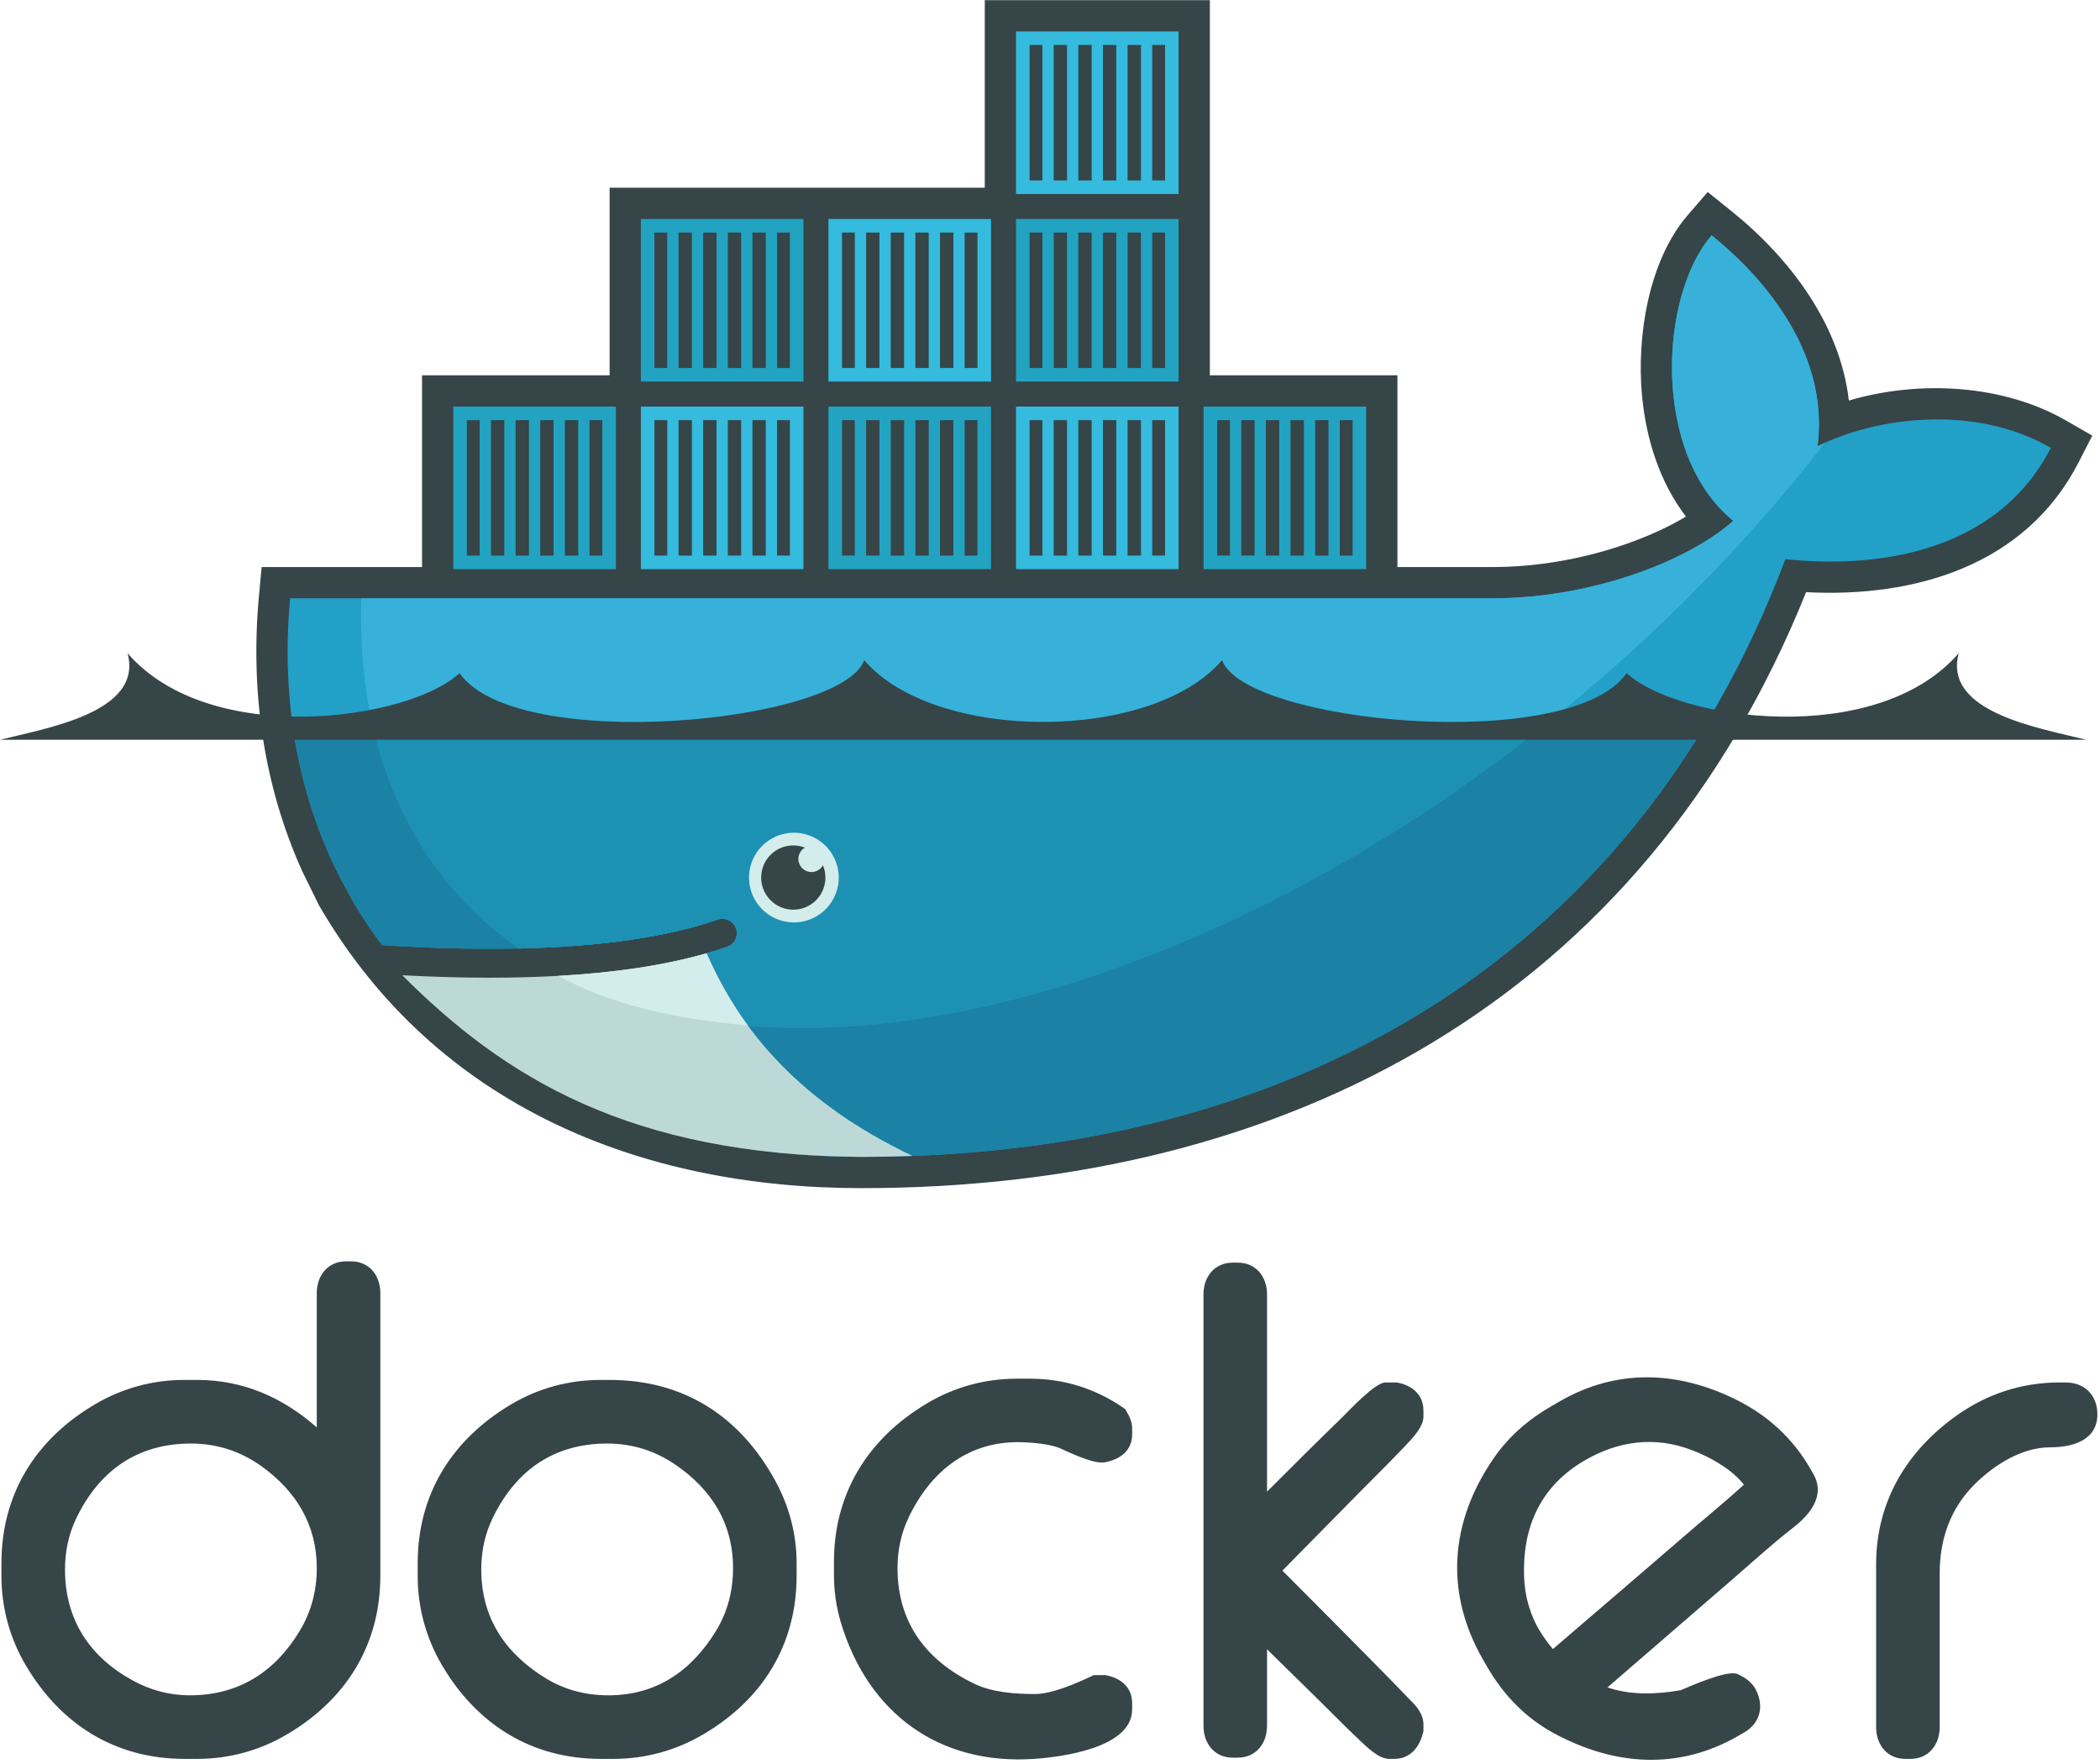
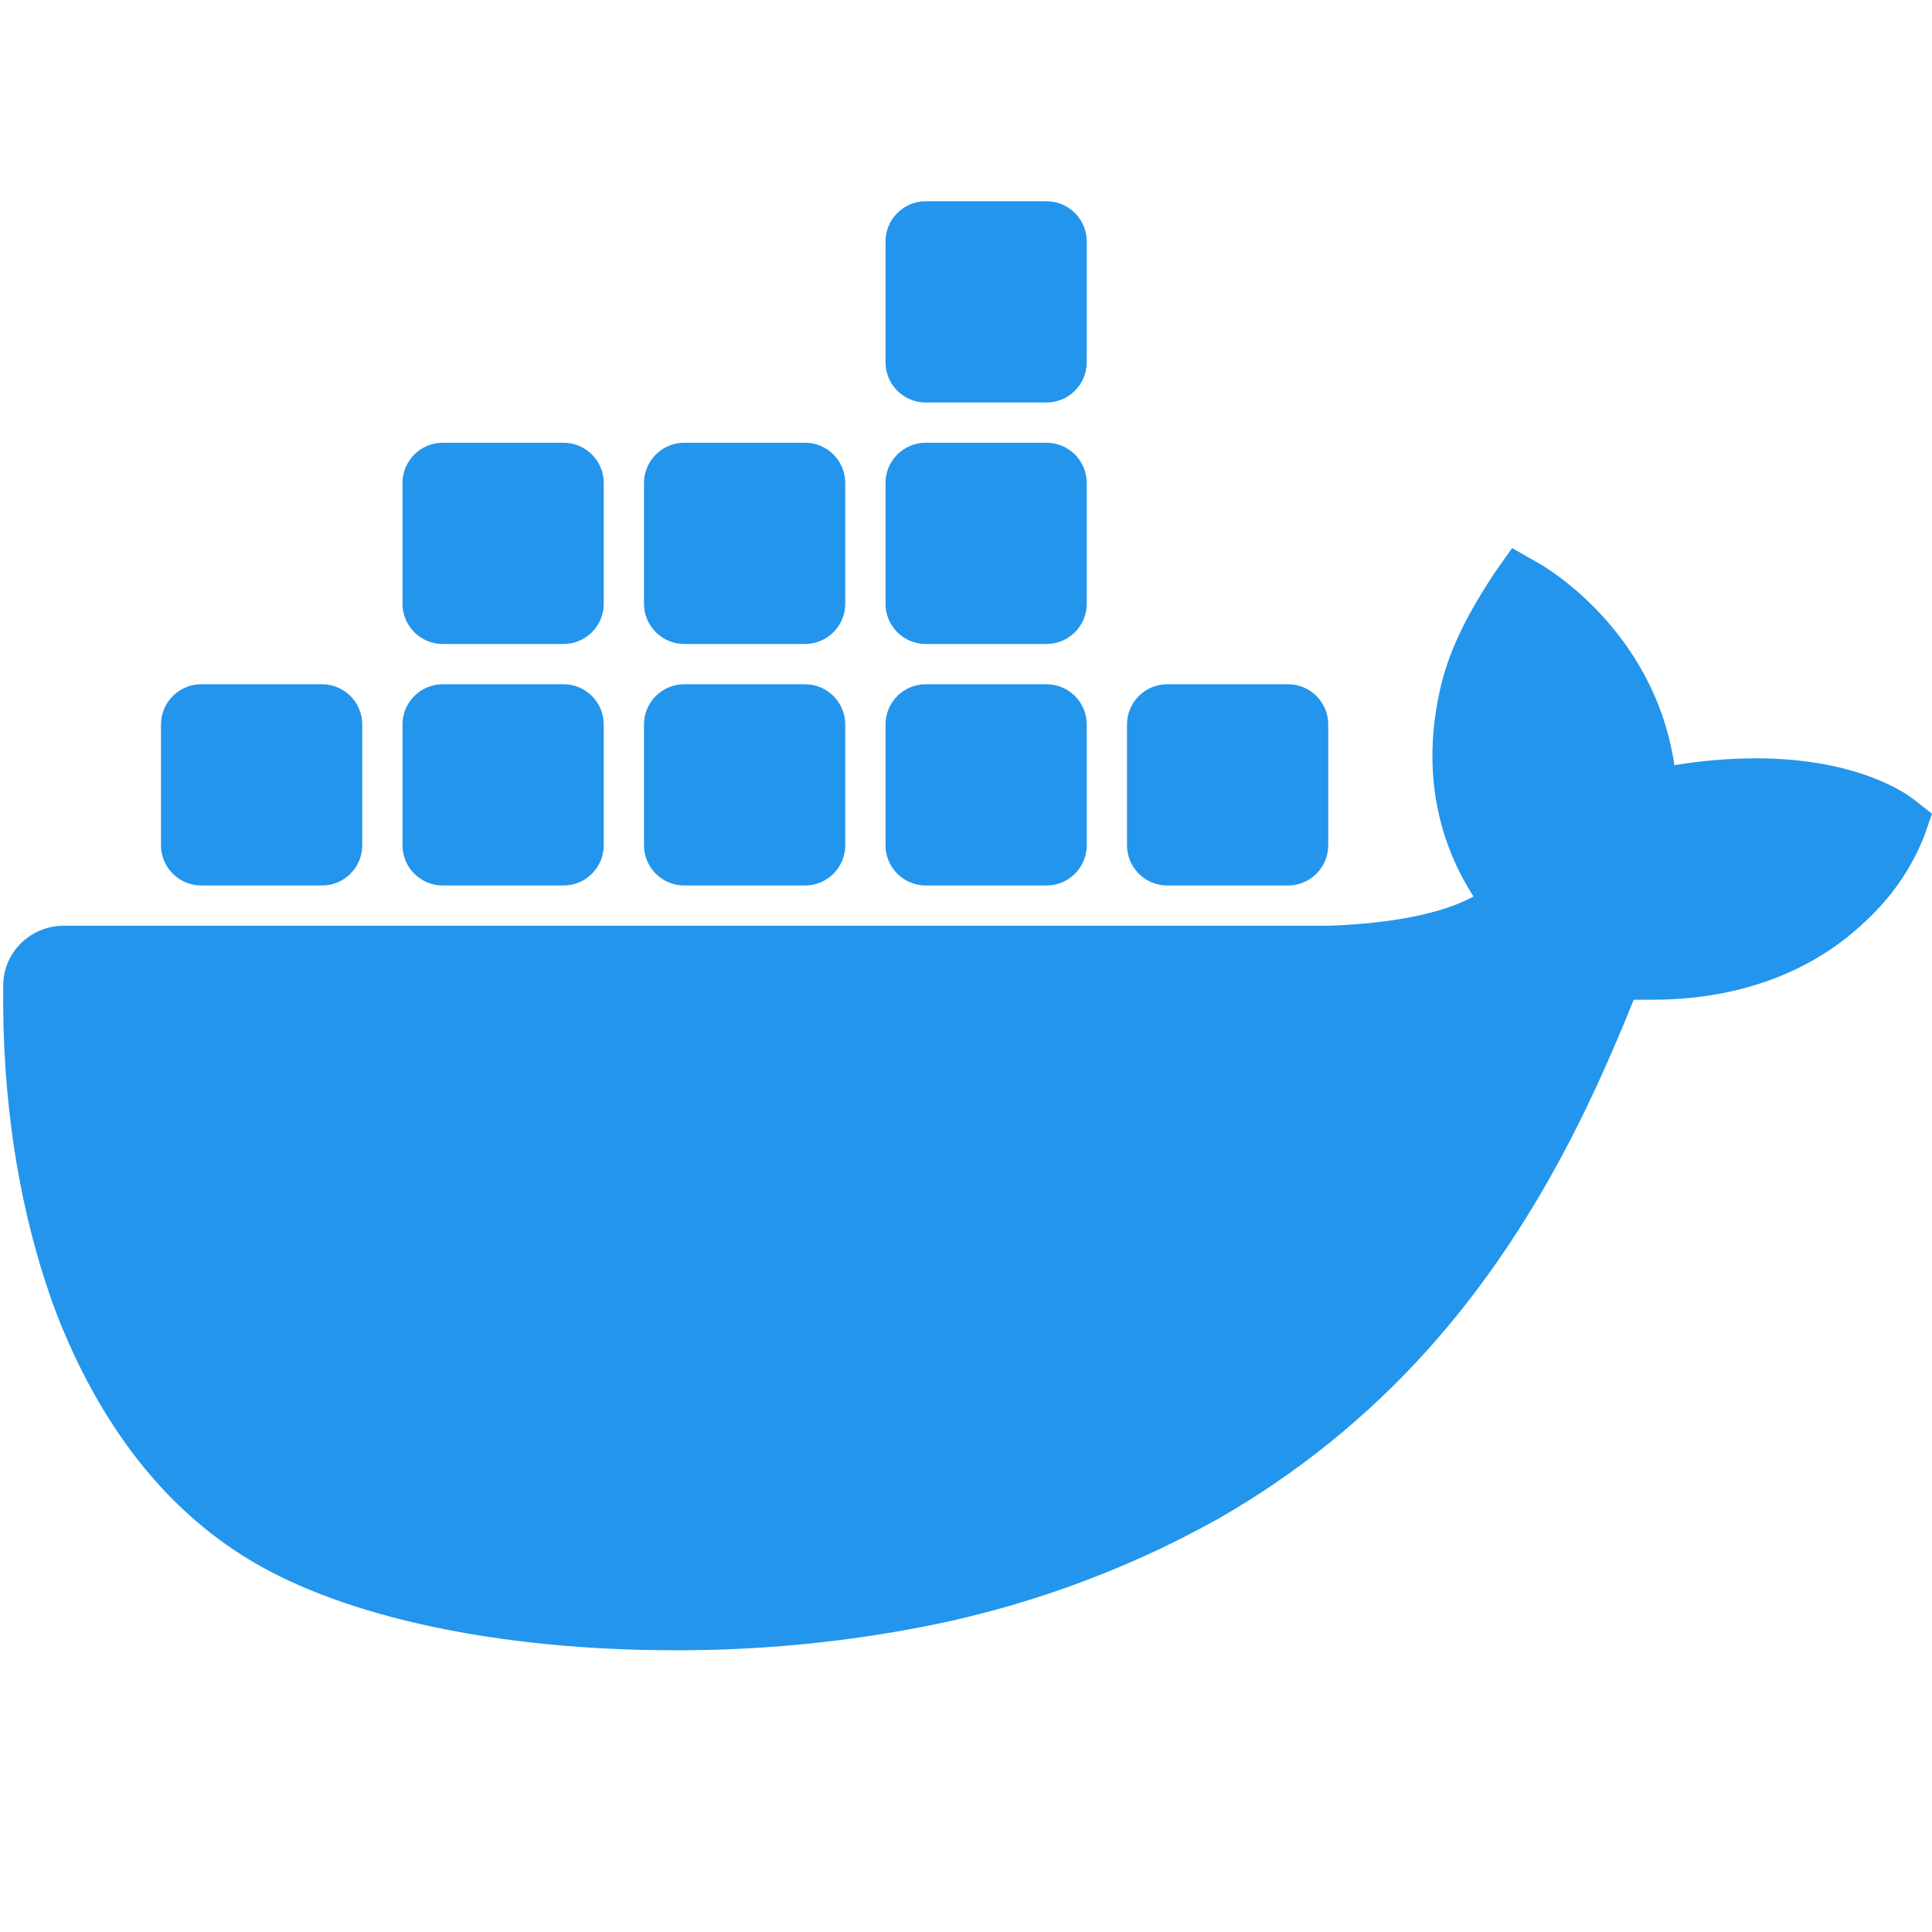
- <svg xmlns="http://www.w3.org/2000/svg" width="2500" height="2100" viewBox="0 0 256 215">
-   <g fill="none" fill-rule="evenodd">
-     <path d="M38.617 173.984v-16.362c0-2.15 1.344-3.877 3.57-3.877h.616c2.225 0 3.563 1.729 3.563 3.877v34.447c0 8.4-4.15 15.084-11.382 19.342a21.374 21.374 0 0 1-10.945 2.985h-1.537c-8.402 0-15.077-4.153-19.342-11.38a21.314 21.314 0 0 1-2.984-10.947v-1.535c0-8.403 4.152-15.083 11.378-19.349a21.298 21.298 0 0 1 10.948-2.985h1.537c5.686 0 10.51 2.204 14.578 5.784zM7.924 191.3c0 6.068 2.941 10.63 8.258 13.54 2.15 1.176 4.484 1.808 6.937 1.808 5.956 0 10.374-2.81 13.421-7.857 1.417-2.348 2.077-4.917 2.077-7.648 0-5.26-2.49-9.365-6.729-12.414-2.57-1.848-5.463-2.775-8.618-2.775-6.492 0-11.164 3.28-13.968 9.106-.946 1.97-1.378 4.061-1.378 6.24zm65.324-23.1h1.074c8.978 0 15.806 4.355 20.133 12.192 1.73 3.135 2.656 6.557 2.656 10.142v1.535c0 8.4-4.142 15.093-11.385 19.343-3.353 1.967-7.057 2.984-10.943 2.984h-1.535c-8.402 0-15.079-4.153-19.342-11.38a21.316 21.316 0 0 1-2.987-10.947v-1.535c0-8.404 4.169-15.062 11.377-19.347 3.351-1.991 7.058-2.987 10.952-2.987zm-14.58 23.1c0 5.89 2.89 10.223 7.865 13.27 2.336 1.43 4.909 2.078 7.638 2.078 5.82 0 10.122-2.951 13.116-7.863 1.428-2.342 2.074-4.915 2.074-7.642 0-5.477-2.638-9.661-7.148-12.693-2.471-1.663-5.222-2.496-8.198-2.496-6.492 0-11.164 3.28-13.967 9.106-.948 1.97-1.38 4.061-1.38 6.24zm70.656-14.727c-1.17-.548-3.36-.73-4.624-.778-6.474-.244-11.158 3.402-13.906 9.113-.949 1.97-1.382 4.055-1.382 6.235 0 6.637 3.485 11.284 9.409 14.117 2.164 1.034 4.958 1.23 7.323 1.23 2.08 0 5.02-1.274 6.866-2.151l.32-.152h1.433l.158.032c1.762.367 3.092 1.484 3.092 3.38v.767c0 4.718-8.622 5.798-11.912 6.028-11.61.803-20.293-5.573-23.603-16.647-.575-1.923-.834-3.833-.834-5.837v-1.533c0-8.403 4.17-15.059 11.377-19.34 3.351-1.99 7.057-2.99 10.95-2.99h1.536c4.13 0 7.934 1.173 11.344 3.502l.28.194.177.292c.368.61.685 1.316.685 2.042v.767c0 1.978-1.48 3.042-3.266 3.386l-.148.026h-.458c-1.156 0-3.785-1.197-4.817-1.683zm25.134 5.247c3.01-3.014 6.03-6.022 9.085-8.986.851-.827 4.074-4.327 5.343-4.327h1.388l.158.033c1.768.367 3.092 1.486 3.092 3.386v.766c0 1.296-1.518 2.802-2.355 3.689-1.78 1.887-3.654 3.712-5.476 5.56l-9.362 9.504c4.031 4.04 8.058 8.083 12.056 12.154a313.304 313.304 0 0 1 3.301 3.396c.385.405.953.909 1.276 1.47.347.526.56 1.119.56 1.752v.8l-.045.185c-.435 1.768-1.557 3.194-3.516 3.194h-.617c-1.282 0-2.73-1.45-3.608-2.279-1.81-1.706-3.557-3.5-5.331-5.243l-5.949-5.84v9.334c0 2.15-1.346 3.878-3.569 3.878h-.61c-2.226 0-3.57-1.728-3.57-3.878v-52.596c0-2.15 1.345-3.87 3.57-3.87h.61c2.223 0 3.569 1.72 3.569 3.87v24.048zm96.577-13.313h.77c2.324 0 3.875 1.566 3.875 3.877 0 3.208-3.067 4.029-5.72 4.029-3.48 0-6.803 2.107-9.202 4.47-2.991 2.949-4.3 6.726-4.3 10.878v18.759c0 2.15-1.343 3.876-3.57 3.876h-.612c-2.227 0-3.569-1.725-3.569-3.876v-19.836c0-7.617 3.708-13.835 9.89-18.196 3.691-2.605 7.919-3.98 12.438-3.98zm-55.074 37.176c2.82.985 6.035.844 8.928.34 1.48-.629 5.264-2.28 6.656-2.038l.217.037.2.098c.85.412 1.661.995 2.095 1.86 1.014 2.027.527 4.065-1.465 5.216l-.663.383c-7.35 4.242-15.168 3.654-22.495-.308-3.503-1.894-6.183-4.705-8.16-8.132l-.462-.801c-4.719-8.172-4.082-16.768 1.24-24.539 1.837-2.686 4.238-4.761 7.045-6.384l1.062-.613c6.922-3.996 14.341-3.722 21.45-.215 3.823 1.886 6.92 4.697 9.054 8.394l.384.666c1.55 2.686-.458 5.026-2.531 6.626-2.406 1.856-4.835 4.09-7.141 6.08-5.142 4.439-10.276 8.888-15.414 13.33zm-6.655-4.674c5.75-4.93 11.502-9.865 17.237-14.816 1.96-1.69 4.109-3.444 6.053-5.221-1.56-1.966-4.166-3.383-6.38-4.228-4.47-1.703-8.877-1.131-12.976 1.235-5.365 3.098-7.65 8.031-7.45 14.17.08 2.418.73 4.748 2.013 6.805.452.725.957 1.406 1.503 2.055zM147.488 45.732h22.866v23.375h11.561c5.34 0 10.831-.951 15.887-2.664 2.485-.843 5.273-2.015 7.724-3.49-3.228-4.214-4.876-9.535-5.36-14.78-.66-7.135.78-16.421 5.608-22.005l2.404-2.78 2.864 2.303c7.211 5.793 13.276 13.889 14.345 23.118 8.683-2.554 18.878-1.95 26.531 2.467l3.14 1.812-1.652 3.226C246.933 68.946 233.4 72.86 220.17 72.167c-19.797 49.309-62.898 72.653-115.157 72.653-27 0-51.77-10.093-65.876-34.047l-.231-.39-2.055-4.182c-4.768-10.544-6.352-22.095-5.278-33.637l.323-3.457H51.45V45.732h22.865V22.866h45.733V0h27.44v45.732" fill="#364548" />
-     <path d="M221.57 54.38c1.533-11.916-7.384-21.275-12.914-25.719-6.373 7.368-7.363 26.678 2.635 34.808-5.58 4.956-17.337 9.448-29.376 9.448H35.37c-1.17 12.567 1.036 24.14 6.075 34.045l1.667 3.05a56.536 56.536 0 0 0 3.455 5.184c6.025.387 11.58.52 16.662.408h.002c9.987-.22 18.136-1.4 24.312-3.54a1.761 1.761 0 0 1 1.153 3.326c-.822.286-1.678.552-2.562.805h-.003c-4.863 1.389-10.078 2.323-16.806 2.738.4.007-.416.06-.418.06-.229.015-.517.048-.747.06-2.648.149-5.506.18-8.428.18-3.196 0-6.343-.06-9.862-.24l-.09.06c12.21 13.724 31.302 21.955 55.234 21.955 50.648 0 93.608-22.452 112.632-72.857 13.496 1.385 26.467-2.057 32.367-13.575-9.398-5.423-21.484-3.694-28.443-.196" fill="#22A0C8" />
-     <path d="M221.57 54.38c1.533-11.916-7.384-21.275-12.914-25.719-6.373 7.368-7.363 26.678 2.635 34.808-5.58 4.956-17.337 9.448-29.376 9.448H44.048c-.598 19.246 6.544 33.855 19.18 42.687h.003c9.987-.22 18.136-1.4 24.312-3.54a1.761 1.761 0 0 1 1.153 3.326c-.822.286-1.678.552-2.562.805h-.003c-4.863 1.389-10.526 2.443-17.254 2.858-.002 0-.163-.155-.165-.155 17.237 8.842 42.23 8.81 70.885-2.197 32.13-12.344 62.029-35.86 82.89-62.757-.314.142-.62.287-.917.436" fill="#37B1D9" />
-     <path d="M35.645 88.186c.91 6.732 2.88 13.035 5.8 18.776l1.667 3.05a56.432 56.432 0 0 0 3.455 5.184c6.026.387 11.581.52 16.664.408 9.987-.22 18.136-1.4 24.312-3.54a1.761 1.761 0 0 1 1.153 3.326c-.822.286-1.678.552-2.562.805h-.003c-4.863 1.389-10.496 2.383-17.224 2.799-.231.014-.634.017-.867.03-2.646.148-5.475.239-8.398.239-3.195 0-6.463-.061-9.98-.24 12.21 13.724 31.42 21.985 55.352 21.985 43.36 0 81.084-16.458 102.979-52.822H35.645" fill="#1B81A5" />
-     <path d="M45.367 88.186c2.592 11.82 8.821 21.099 17.864 27.418 9.987-.22 18.136-1.4 24.312-3.54a1.761 1.761 0 0 1 1.153 3.326c-.822.286-1.678.552-2.562.805h-.003c-4.863 1.389-10.615 2.383-17.344 2.799 17.236 8.84 42.157 8.713 70.81-2.293 17.334-6.66 34.017-16.574 48.984-28.515H45.367" fill="#1D91B4" />
-     <path d="M55.26 49.543h19.818v19.818H55.26V49.543zm1.651 1.652h1.564V67.71h-1.564V51.195zm2.94 0h1.627V67.71h-1.626V51.195zm3.002 0h1.627V67.71h-1.627V51.195zm3.004 0h1.626V67.71h-1.626V51.195zm3.003 0h1.626V67.71H68.86V51.195zm3.002 0h1.565V67.71h-1.565V51.195zM78.126 26.677h19.819v19.817h-19.82V26.677zm1.652 1.652h1.563v16.514h-1.563V28.329zm2.94 0h1.626v16.514h-1.625V28.329zm3.002 0h1.626v16.514H85.72V28.329zm3.003 0h1.626v16.514h-1.626V28.329zm3.003 0h1.627v16.514h-1.627V28.329zm3.002 0h1.566v16.514h-1.566V28.329z" fill="#23A3C2" />
-     <path d="M78.126 49.543h19.819v19.818h-19.82V49.543zm1.652 1.652h1.563V67.71h-1.563V51.195zm2.94 0h1.626V67.71h-1.625V51.195zm3.002 0h1.626V67.71H85.72V51.195zm3.003 0h1.626V67.71h-1.626V51.195zm3.003 0h1.627V67.71h-1.627V51.195zm3.002 0h1.566V67.71h-1.566V51.195z" fill="#34BBDE" />
-     <path d="M100.993 49.543h19.818v19.818h-19.818V49.543zm1.651 1.652h1.563V67.71h-1.563V51.195zm2.94 0h1.626V67.71h-1.626V51.195zm3.003 0h1.626V67.71h-1.626V51.195zm3.003 0h1.626V67.71h-1.626V51.195zm3.002 0h1.628V67.71h-1.628V51.195zm3.003 0h1.564V67.71h-1.564V51.195z" fill="#23A3C2" />
-     <path d="M100.993 26.677h19.818v19.817h-19.818V26.677zm1.651 1.652h1.563v16.514h-1.563V28.329zm2.94 0h1.626v16.514h-1.626V28.329zm3.003 0h1.626v16.514h-1.626V28.329zm3.003 0h1.626v16.514h-1.626V28.329zm3.002 0h1.628v16.514h-1.628V28.329zm3.003 0h1.564v16.514h-1.564V28.329zM123.859 49.543h19.818v19.818h-19.818V49.543zm1.652 1.652h1.563V67.71h-1.563V51.195zm2.94 0h1.626V67.71h-1.626V51.195zm3.002 0h1.626V67.71h-1.626V51.195zm3.003 0h1.627V67.71h-1.627V51.195zm3.003 0h1.627V67.71h-1.627V51.195zm3.003 0h1.564V67.71h-1.564V51.195z" fill="#34BBDE" />
-     <path d="M123.859 26.677h19.818v19.817h-19.818V26.677zm1.652 1.652h1.563v16.514h-1.563V28.329zm2.94 0h1.626v16.514h-1.626V28.329zm3.002 0h1.626v16.514h-1.626V28.329zm3.003 0h1.627v16.514h-1.627V28.329zm3.003 0h1.627v16.514h-1.627V28.329zm3.003 0h1.564v16.514h-1.564V28.329z" fill="#23A3C2" />
-     <path d="M123.859 3.81h19.818V23.63h-19.818V3.81zm1.652 1.651h1.563v16.516h-1.563V5.46zm2.94 0h1.626v16.516h-1.626V5.46zm3.002 0h1.626v16.516h-1.626V5.46zm3.003 0h1.627v16.516h-1.627V5.46zm3.003 0h1.627v16.516h-1.627V5.46zm3.003 0h1.564v16.516h-1.564V5.46z" fill="#34BBDE" />
-     <path d="M146.725 49.543h19.818v19.818h-19.818V49.543zm1.65 1.652h1.565V67.71h-1.564V51.195zm2.94 0h1.627V67.71h-1.626V51.195zm3.004 0h1.627V67.71h-1.627V51.195zm3.002 0h1.627V67.71h-1.627V51.195zm3.004 0h1.626V67.71h-1.626V51.195zm3.002 0h1.564V67.71h-1.564V51.195z" fill="#23A3C2" />
-     <path d="M96.704 101.492a5.468 5.468 0 1 1-.002 10.935 5.468 5.468 0 0 1 .002-10.935" fill="#D3ECEC" />
-     <path d="M96.704 103.043c.5 0 .977.094 1.417.265a1.598 1.598 0 0 0 .798 2.98c.605 0 1.13-.335 1.402-.831a3.915 3.915 0 1 1-3.617-2.414M0 90.162h254.327c-5.537-1.404-17.52-3.302-15.544-10.56-10.07 11.652-34.353 8.175-40.482 2.43-6.824 9.898-46.554 6.135-49.325-1.576-8.556 10.041-35.067 10.041-43.623 0-2.773 7.711-42.502 11.474-49.327 1.575-6.128 5.746-30.41 9.223-40.48-2.428C17.522 86.86 5.539 88.758 0 90.163" fill="#364548" />
-     <path d="M111.237 140.89c-13.54-6.425-20.971-15.16-25.106-24.694-5.03 1.435-11.075 2.353-18.1 2.747-2.646.148-5.43.224-8.35.224-3.368 0-6.917-.1-10.643-.297 12.417 12.41 27.692 21.964 55.976 22.138 2.088 0 4.16-.04 6.223-.118" fill="#BDD9D7" />
-     <path d="M91.16 124.994c-1.873-2.543-3.69-5.739-5.026-8.8-5.03 1.437-11.077 2.355-18.103 2.75 4.826 2.619 11.727 5.046 23.13 6.05" fill="#D3ECEC" />
-   </g>
+ <svg xmlns="http://www.w3.org/2000/svg" viewBox="0 0 48 48" width="48px" height="48px">
+   <path fill="#2395ec" d="M47.527,19.847c-0.13-0.102-1.345-1.007-3.908-1.007c-0.677,0.003-1.352,0.06-2.019,0.171 c-0.496-3.354-3.219-4.93-3.345-5.003l-0.688-0.392l-0.453,0.644c-0.567,0.866-1.068,1.76-1.311,2.763 c-0.459,1.915-0.18,3.713,0.806,5.25C35.417,22.928,33.386,22.986,33,23H1.582c-0.826,0.001-1.496,0.66-1.501,1.474 c-0.037,2.733,0.353,5.553,1.306,8.119c1.089,2.818,2.71,4.894,4.818,6.164C8.567,40.184,12.405,41,16.756,41 c1.965,0.006,3.927-0.169,5.859-0.524c2.686-0.487,5.271-1.413,7.647-2.74c1.958-1.119,3.72-2.542,5.219-4.215 c2.505-2.798,3.997-5.913,5.107-8.682c0.149,0,0.298,0,0.442,0c2.743,0,4.429-1.083,5.359-1.99 c0.618-0.579,1.101-1.284,1.414-2.065L48,20.216L47.527,19.847z" />
+   <path fill="#2395ec" d="M8,22H5c-0.552,0-1-0.448-1-1v-3c0-0.552,0.448-1,1-1h3c0.552,0,1,0.448,1,1v3 C9,21.552,8.552,22,8,22z" />
+   <path fill="#2395ec" d="M14,22h-3c-0.552,0-1-0.448-1-1v-3c0-0.552,0.448-1,1-1h3c0.552,0,1,0.448,1,1v3 C15,21.552,14.552,22,14,22z" />
+   <path fill="#2395ec" d="M20,22h-3c-0.552,0-1-0.448-1-1v-3c0-0.552,0.448-1,1-1h3c0.552,0,1,0.448,1,1v3 C21,21.552,20.552,22,20,22z" />
+   <path fill="#2395ec" d="M26,22h-3c-0.552,0-1-0.448-1-1v-3c0-0.552,0.448-1,1-1h3c0.552,0,1,0.448,1,1v3 C27,21.552,26.552,22,26,22z" />
+   <path fill="#2395ec" d="M14,16h-3c-0.552,0-1-0.448-1-1v-3c0-0.552,0.448-1,1-1h3c0.552,0,1,0.448,1,1v3 C15,15.552,14.552,16,14,16z" />
+   <path fill="#2395ec" d="M20,16h-3c-0.552,0-1-0.448-1-1v-3c0-0.552,0.448-1,1-1h3c0.552,0,1,0.448,1,1v3 C21,15.552,20.552,16,20,16z" />
+   <path fill="#2395ec" d="M26,16h-3c-0.552,0-1-0.448-1-1v-3c0-0.552,0.448-1,1-1h3c0.552,0,1,0.448,1,1v3 C27,15.552,26.552,16,26,16z" />
+   <path fill="#2395ec" d="M26,10h-3c-0.552,0-1-0.448-1-1V6c0-0.552,0.448-1,1-1h3c0.552,0,1,0.448,1,1v3 C27,9.552,26.552,10,26,10z" />
+   <path fill="#2395ec" d="M32,22h-3c-0.552,0-1-0.448-1-1v-3c0-0.552,0.448-1,1-1h3c0.552,0,1,0.448,1,1v3 C33,21.552,32.552,22,32,22z" />
</svg>
